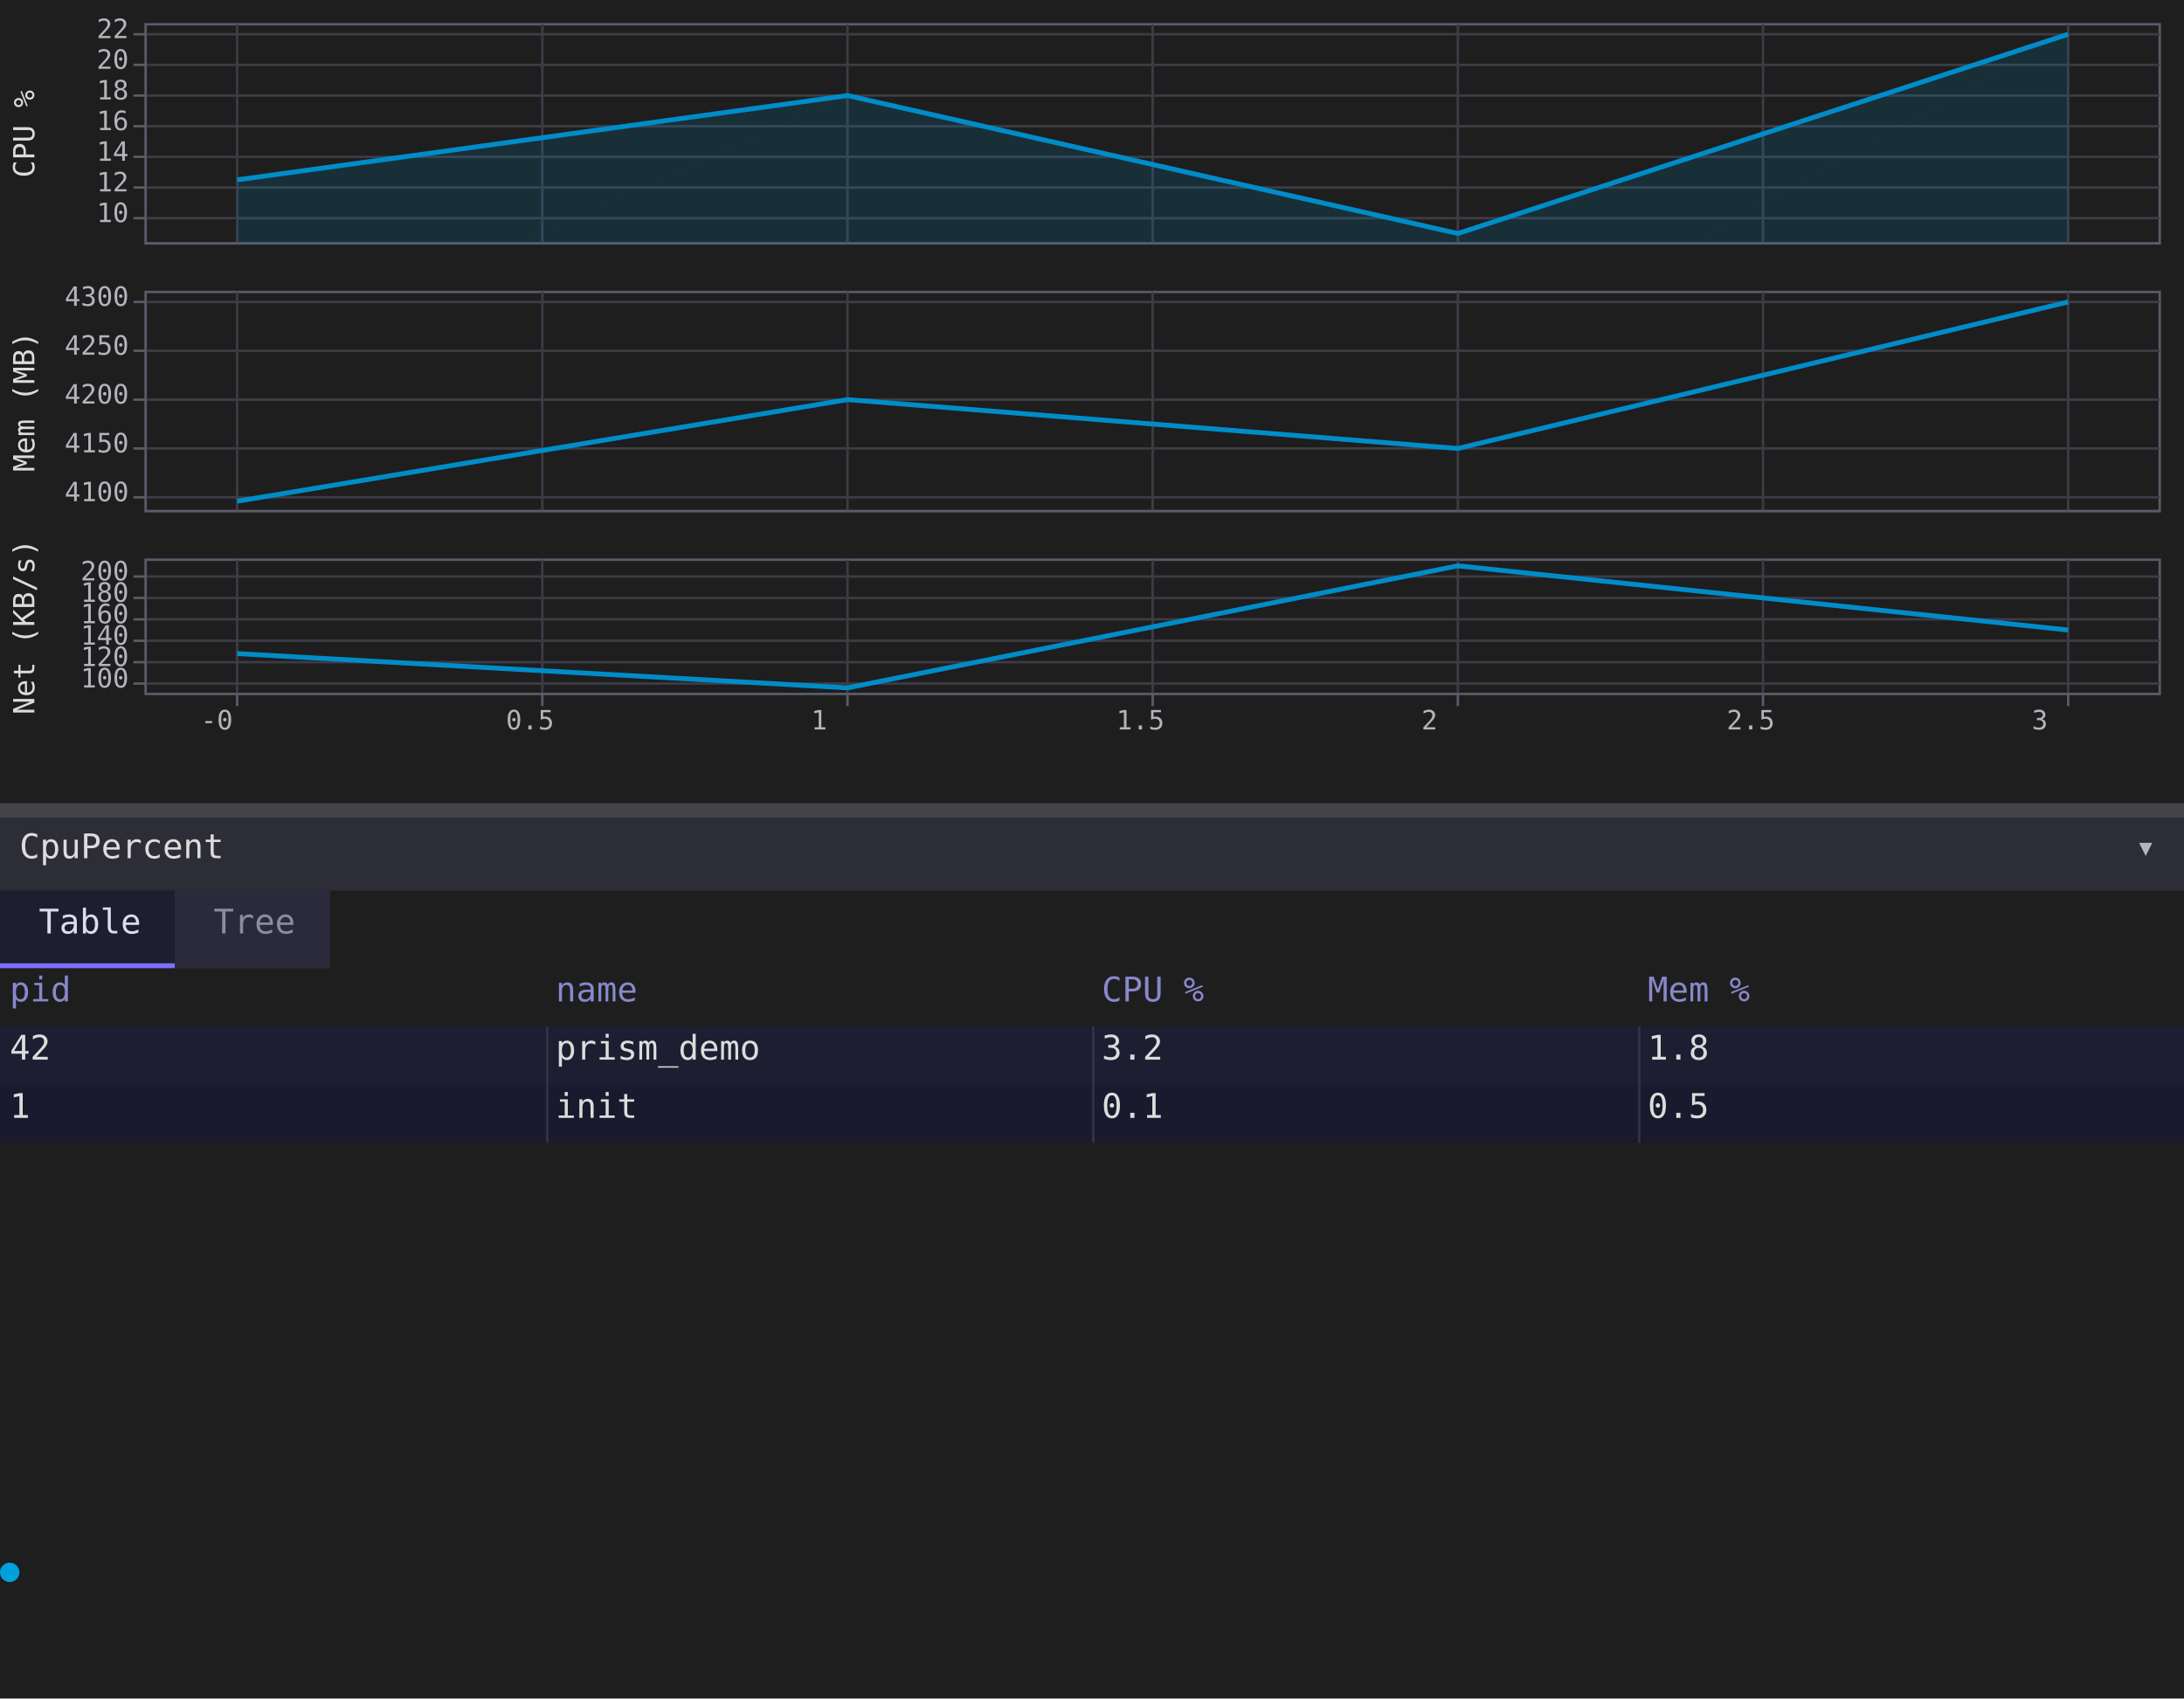
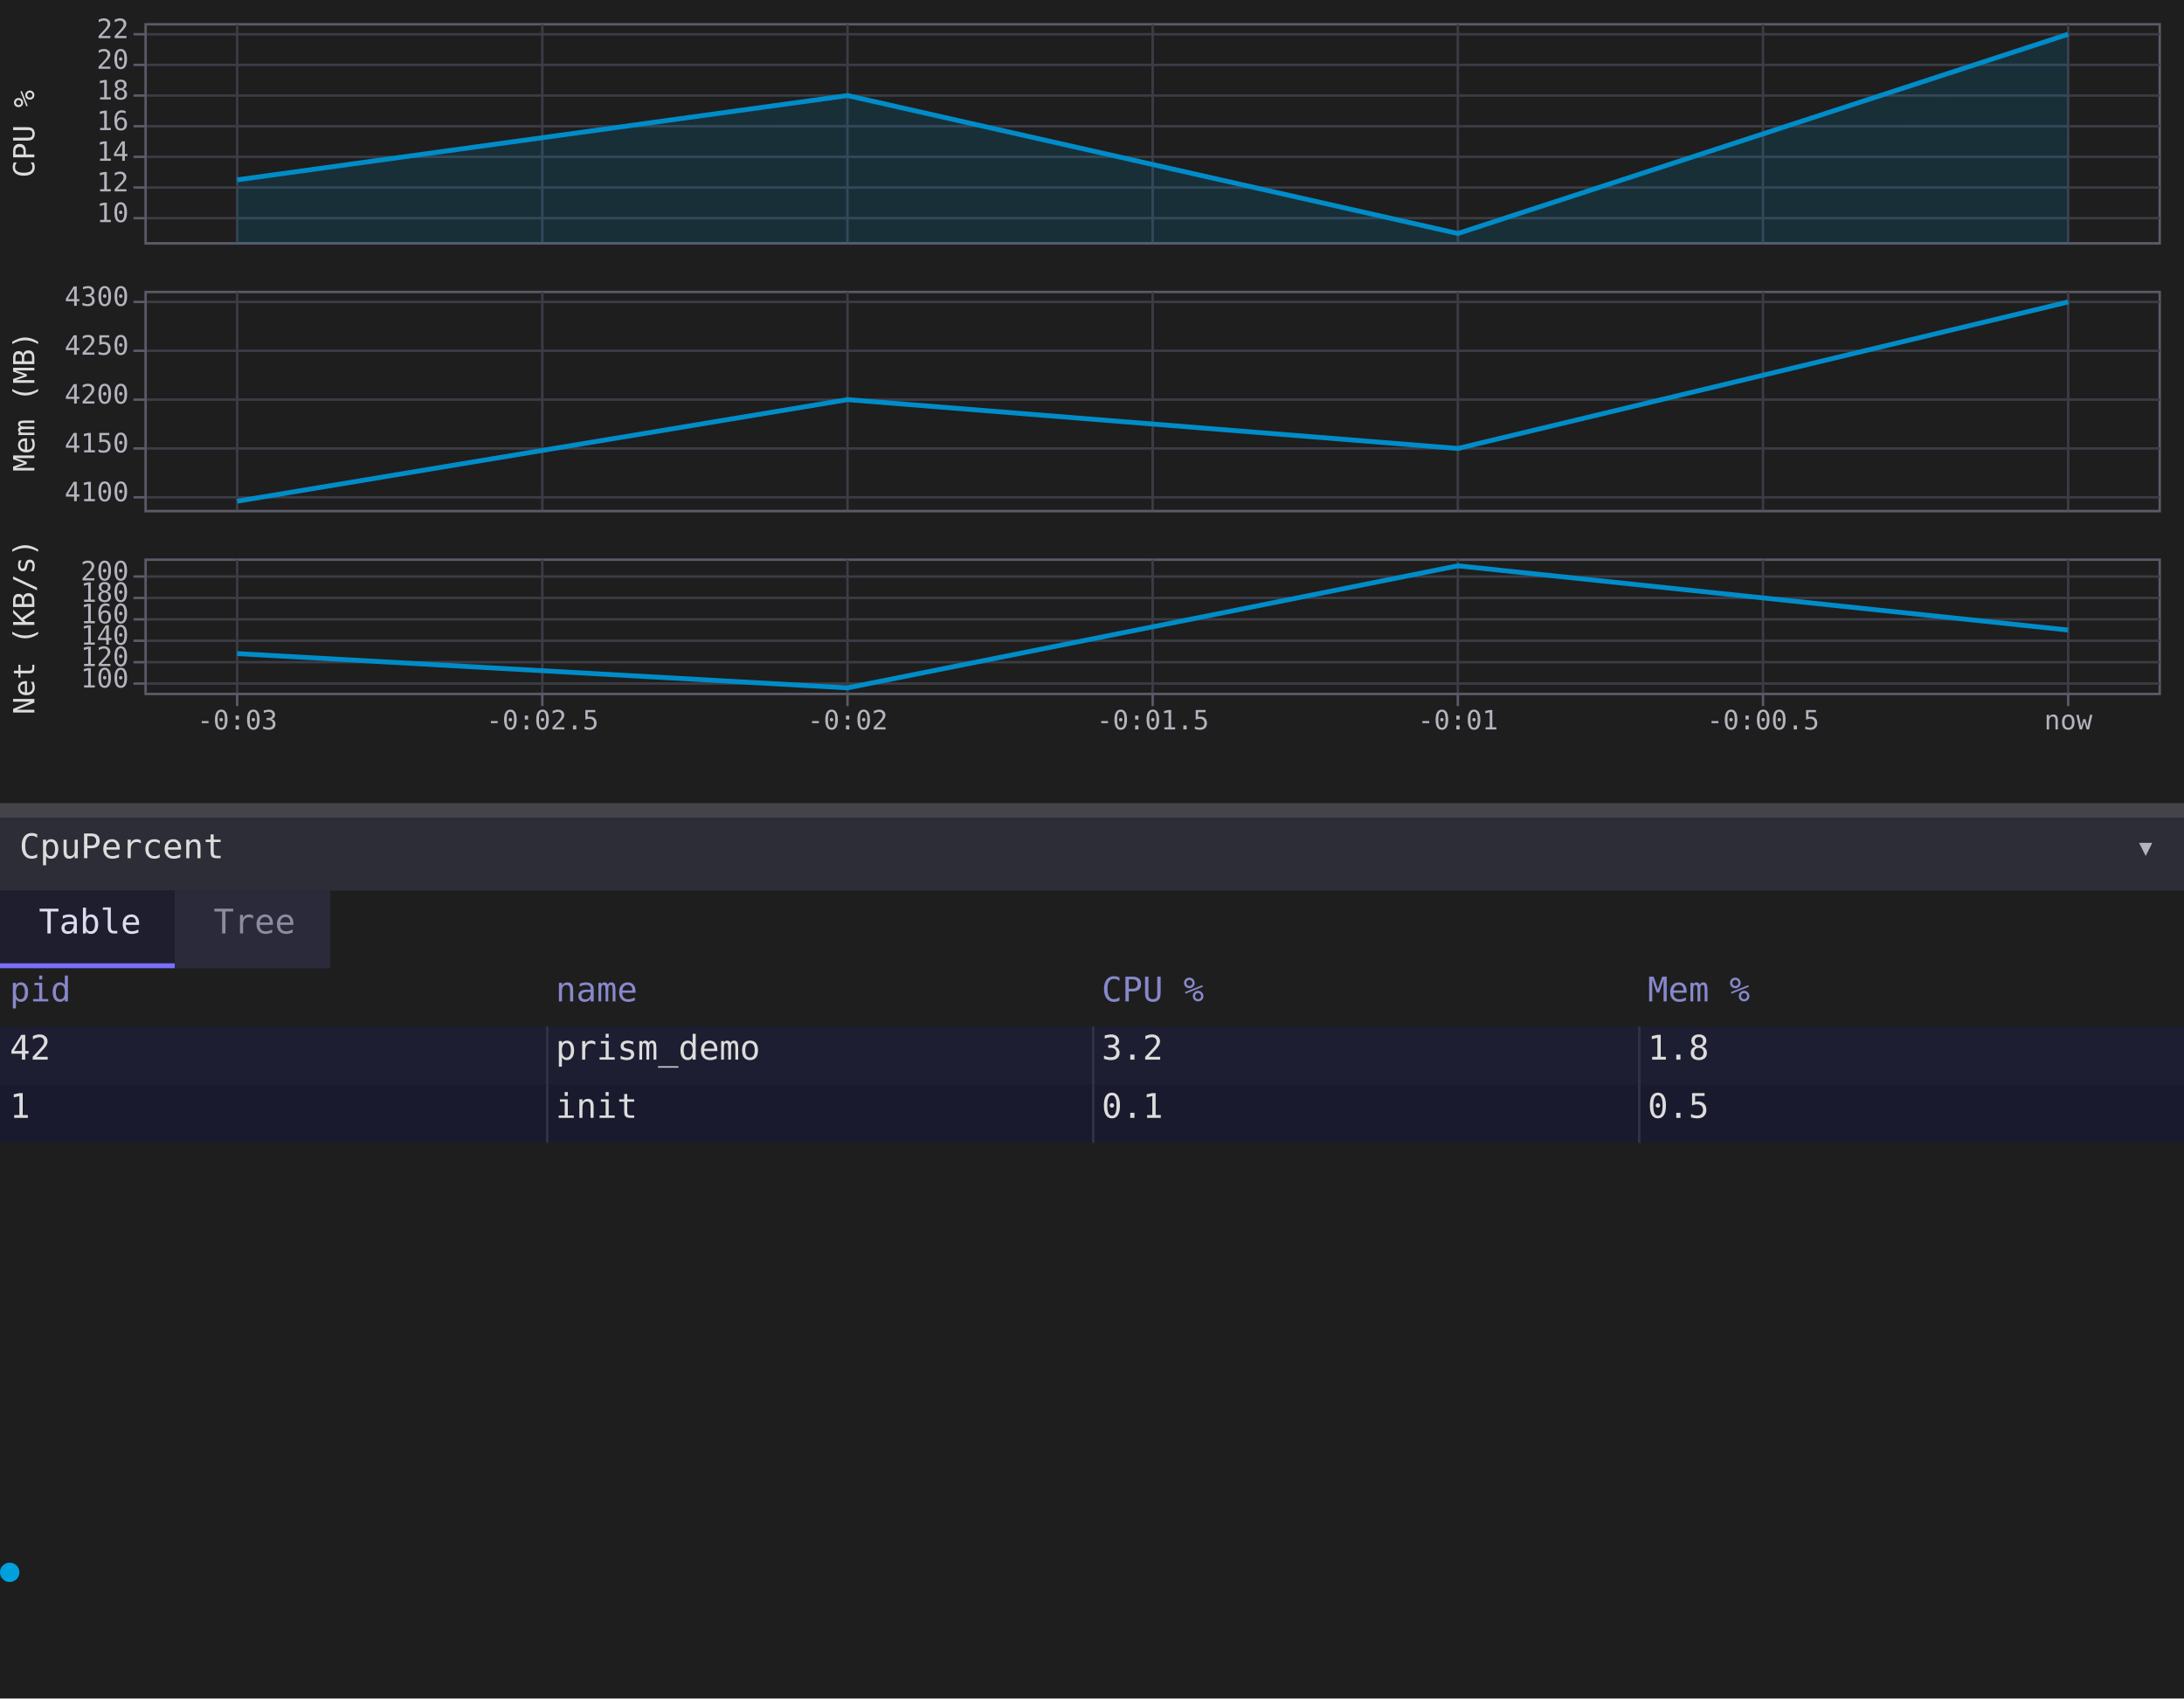
<svg xmlns="http://www.w3.org/2000/svg" viewBox="0 0 900 700">
  <rect width="900" height="700" fill="rgba(30,30,30,1)" />
  <clipPath id="clip-0">
    <rect x="0" y="0" width="900" height="110.333" />
  </clipPath>
  <g clip-path="url(#clip-0)">
    <rect x="60" y="10" width="830" height="90.333" fill="rgba(30,30,30,1)" />
    <rect x="60" y="10" width="830" height="90.333" stroke="rgba(90,90,105,1)" fill="none" stroke-width="1" />
    <clipPath id="clip-1">
      <rect x="60" y="10" width="830" height="90.333" />
    </clipPath>
    <g clip-path="url(#clip-1)">
      <line x1="97.727" y1="10" x2="97.727" y2="100.333" stroke="rgba(60,60,70,1)" stroke-width="1" />
      <line x1="223.485" y1="10" x2="223.485" y2="100.333" stroke="rgba(60,60,70,1)" stroke-width="1" />
      <line x1="349.242" y1="10" x2="349.242" y2="100.333" stroke="rgba(60,60,70,1)" stroke-width="1" />
      <line x1="475" y1="10" x2="475" y2="100.333" stroke="rgba(60,60,70,1)" stroke-width="1" />
      <line x1="600.758" y1="10" x2="600.758" y2="100.333" stroke="rgba(60,60,70,1)" stroke-width="1" />
      <line x1="726.515" y1="10" x2="726.515" y2="100.333" stroke="rgba(60,60,70,1)" stroke-width="1" />
      <line x1="852.273" y1="10" x2="852.273" y2="100.333" stroke="rgba(60,60,70,1)" stroke-width="1" />
      <line x1="60" y1="89.91" x2="890" y2="89.91" stroke="rgba(60,60,70,1)" stroke-width="1" />
      <line x1="60" y1="77.276" x2="890" y2="77.276" stroke="rgba(60,60,70,1)" stroke-width="1" />
      <line x1="60" y1="64.642" x2="890" y2="64.642" stroke="rgba(60,60,70,1)" stroke-width="1" />
      <line x1="60" y1="52.008" x2="890" y2="52.008" stroke="rgba(60,60,70,1)" stroke-width="1" />
      <line x1="60" y1="39.374" x2="890" y2="39.374" stroke="rgba(60,60,70,1)" stroke-width="1" />
      <line x1="60" y1="26.74" x2="890" y2="26.74" stroke="rgba(60,60,70,1)" stroke-width="1" />
      <line x1="60" y1="14.106" x2="890" y2="14.106" stroke="rgba(60,60,70,1)" stroke-width="1" />
      <line x1="60" y1="10" x2="60" y2="100.333" stroke="rgba(90,90,105,1)" stroke-width="1" />
      <line x1="60" y1="100.333" x2="890" y2="100.333" stroke="rgba(90,90,105,1)" stroke-width="1" />
      <polygon points="97.727,74.118 97.727,153.08 349.242,39.374" fill="rgba(0,140,200,0.157)" />
      <polygon points="97.727,153.08 349.242,39.374 349.242,153.08" fill="rgba(0,140,200,0.157)" />
      <polygon points="349.242,39.374 349.242,153.08 600.758,96.227" fill="rgba(0,140,200,0.157)" />
      <polygon points="349.242,153.08 600.758,96.227 600.758,153.08" fill="rgba(0,140,200,0.157)" />
      <polygon points="600.758,96.227 600.758,153.08 852.273,14.106" fill="rgba(0,140,200,0.157)" />
      <polygon points="600.758,153.08 852.273,14.106 852.273,153.08" fill="rgba(0,140,200,0.157)" />
      <polyline points="97.727,74.118 349.242,39.374 600.758,96.227 852.273,14.106" stroke="rgba(0,140,200,1)" fill="none" stroke-width="2" />
    </g>
    <line x1="55" y1="89.91" x2="60" y2="89.91" stroke="rgba(90,90,105,1)" stroke-width="1" />
    <text x="39.8" y="83.91" font-family="monospace" font-size="11" fill="rgba(180,180,190,1)" dominant-baseline="hanging">10</text>
    <line x1="55" y1="77.276" x2="60" y2="77.276" stroke="rgba(90,90,105,1)" stroke-width="1" />
    <text x="39.8" y="71.276" font-family="monospace" font-size="11" fill="rgba(180,180,190,1)" dominant-baseline="hanging">12</text>
    <line x1="55" y1="64.642" x2="60" y2="64.642" stroke="rgba(90,90,105,1)" stroke-width="1" />
    <text x="39.8" y="58.642" font-family="monospace" font-size="11" fill="rgba(180,180,190,1)" dominant-baseline="hanging">14</text>
    <line x1="55" y1="52.008" x2="60" y2="52.008" stroke="rgba(90,90,105,1)" stroke-width="1" />
    <text x="39.8" y="46.008" font-family="monospace" font-size="11" fill="rgba(180,180,190,1)" dominant-baseline="hanging">16</text>
    <line x1="55" y1="39.374" x2="60" y2="39.374" stroke="rgba(90,90,105,1)" stroke-width="1" />
    <text x="39.8" y="33.374" font-family="monospace" font-size="11" fill="rgba(180,180,190,1)" dominant-baseline="hanging">18</text>
    <line x1="55" y1="26.74" x2="60" y2="26.74" stroke="rgba(90,90,105,1)" stroke-width="1" />
    <text x="39.8" y="20.74" font-family="monospace" font-size="11" fill="rgba(180,180,190,1)" dominant-baseline="hanging">20</text>
    <line x1="55" y1="14.106" x2="60" y2="14.106" stroke="rgba(90,90,105,1)" stroke-width="1" />
    <text x="39.8" y="8.106" font-family="monospace" font-size="11" fill="rgba(180,180,190,1)" dominant-baseline="hanging">22</text>
    <text x="10" y="55.167" font-family="monospace" font-size="12" fill="rgba(220,220,220,1)" text-anchor="middle" dominant-baseline="central" transform="rotate(-90 10 55.1667)">CPU %</text>
  </g>
  <clipPath id="clip-2">
    <rect x="0" y="110.333" width="900" height="110.333" />
  </clipPath>
  <g clip-path="url(#clip-2)">
    <rect x="60" y="120.333" width="830" height="90.333" fill="rgba(30,30,30,1)" />
    <rect x="60" y="120.333" width="830" height="90.333" stroke="rgba(90,90,105,1)" fill="none" stroke-width="1" />
    <clipPath id="clip-3">
      <rect x="60" y="120.333" width="830" height="90.333" />
    </clipPath>
    <g clip-path="url(#clip-3)">
      <line x1="97.727" y1="120.333" x2="97.727" y2="210.667" stroke="rgba(60,60,70,1)" stroke-width="1" />
      <line x1="223.485" y1="120.333" x2="223.485" y2="210.667" stroke="rgba(60,60,70,1)" stroke-width="1" />
      <line x1="349.242" y1="120.333" x2="349.242" y2="210.667" stroke="rgba(60,60,70,1)" stroke-width="1" />
      <line x1="475" y1="120.333" x2="475" y2="210.667" stroke="rgba(60,60,70,1)" stroke-width="1" />
      <line x1="600.758" y1="120.333" x2="600.758" y2="210.667" stroke="rgba(60,60,70,1)" stroke-width="1" />
      <line x1="726.515" y1="120.333" x2="726.515" y2="210.667" stroke="rgba(60,60,70,1)" stroke-width="1" />
      <line x1="852.273" y1="120.333" x2="852.273" y2="210.667" stroke="rgba(60,60,70,1)" stroke-width="1" />
      <line x1="60" y1="204.95" x2="890" y2="204.95" stroke="rgba(60,60,70,1)" stroke-width="1" />
      <line x1="60" y1="184.823" x2="890" y2="184.823" stroke="rgba(60,60,70,1)" stroke-width="1" />
      <line x1="60" y1="164.695" x2="890" y2="164.695" stroke="rgba(60,60,70,1)" stroke-width="1" />
      <line x1="60" y1="144.567" x2="890" y2="144.567" stroke="rgba(60,60,70,1)" stroke-width="1" />
      <line x1="60" y1="124.439" x2="890" y2="124.439" stroke="rgba(60,60,70,1)" stroke-width="1" />
      <line x1="60" y1="120.333" x2="60" y2="210.667" stroke="rgba(90,90,105,1)" stroke-width="1" />
      <line x1="60" y1="210.667" x2="890" y2="210.667" stroke="rgba(90,90,105,1)" stroke-width="1" />
      <polyline points="97.727,206.561 349.242,164.695 600.758,184.823 852.273,124.439" stroke="rgba(0,140,200,1)" fill="none" stroke-width="2" />
    </g>
    <line x1="55" y1="204.95" x2="60" y2="204.95" stroke="rgba(90,90,105,1)" stroke-width="1" />
    <text x="26.6" y="198.95" font-family="monospace" font-size="11" fill="rgba(180,180,190,1)" dominant-baseline="hanging">4100</text>
    <line x1="55" y1="184.823" x2="60" y2="184.823" stroke="rgba(90,90,105,1)" stroke-width="1" />
    <text x="26.6" y="178.823" font-family="monospace" font-size="11" fill="rgba(180,180,190,1)" dominant-baseline="hanging">4150</text>
    <line x1="55" y1="164.695" x2="60" y2="164.695" stroke="rgba(90,90,105,1)" stroke-width="1" />
    <text x="26.6" y="158.695" font-family="monospace" font-size="11" fill="rgba(180,180,190,1)" dominant-baseline="hanging">4200</text>
    <line x1="55" y1="144.567" x2="60" y2="144.567" stroke="rgba(90,90,105,1)" stroke-width="1" />
    <text x="26.6" y="138.567" font-family="monospace" font-size="11" fill="rgba(180,180,190,1)" dominant-baseline="hanging">4250</text>
    <line x1="55" y1="124.439" x2="60" y2="124.439" stroke="rgba(90,90,105,1)" stroke-width="1" />
    <text x="26.6" y="118.439" font-family="monospace" font-size="11" fill="rgba(180,180,190,1)" dominant-baseline="hanging">4300</text>
    <text x="10" y="165.5" font-family="monospace" font-size="12" fill="rgba(220,220,220,1)" text-anchor="middle" dominant-baseline="central" transform="rotate(-90 10 165.5)">Mem (MB)</text>
  </g>
  <clipPath id="clip-4">
    <rect x="0" y="220.667" width="900" height="110.333" />
  </clipPath>
  <g clip-path="url(#clip-4)">
    <rect x="60" y="230.667" width="830" height="55.333" fill="rgba(30,30,30,1)" />
    <rect x="60" y="230.667" width="830" height="55.333" stroke="rgba(90,90,105,1)" fill="none" stroke-width="1" />
    <clipPath id="clip-5">
      <rect x="60" y="230.667" width="830" height="55.333" />
    </clipPath>
    <g clip-path="url(#clip-5)">
      <line x1="97.727" y1="230.667" x2="97.727" y2="286" stroke="rgba(60,60,70,1)" stroke-width="1" />
      <line x1="223.485" y1="230.667" x2="223.485" y2="286" stroke="rgba(60,60,70,1)" stroke-width="1" />
      <line x1="349.242" y1="230.667" x2="349.242" y2="286" stroke="rgba(60,60,70,1)" stroke-width="1" />
      <line x1="475" y1="230.667" x2="475" y2="286" stroke="rgba(60,60,70,1)" stroke-width="1" />
      <line x1="600.758" y1="230.667" x2="600.758" y2="286" stroke="rgba(60,60,70,1)" stroke-width="1" />
      <line x1="726.515" y1="230.667" x2="726.515" y2="286" stroke="rgba(60,60,70,1)" stroke-width="1" />
      <line x1="852.273" y1="230.667" x2="852.273" y2="286" stroke="rgba(60,60,70,1)" stroke-width="1" />
      <line x1="60" y1="281.72" x2="890" y2="281.72" stroke="rgba(60,60,70,1)" stroke-width="1" />
      <line x1="60" y1="272.895" x2="890" y2="272.895" stroke="rgba(60,60,70,1)" stroke-width="1" />
      <line x1="60" y1="264.07" x2="890" y2="264.07" stroke="rgba(60,60,70,1)" stroke-width="1" />
      <line x1="60" y1="255.245" x2="890" y2="255.245" stroke="rgba(60,60,70,1)" stroke-width="1" />
      <line x1="60" y1="246.419" x2="890" y2="246.419" stroke="rgba(60,60,70,1)" stroke-width="1" />
      <line x1="60" y1="237.594" x2="890" y2="237.594" stroke="rgba(60,60,70,1)" stroke-width="1" />
      <line x1="60" y1="230.667" x2="60" y2="286" stroke="rgba(90,90,105,1)" stroke-width="1" />
      <line x1="60" y1="286" x2="890" y2="286" stroke="rgba(90,90,105,1)" stroke-width="1" />
      <polyline points="97.727,269.365 349.242,283.485 600.758,233.182 852.273,259.657" stroke="rgba(0,140,200,1)" fill="none" stroke-width="2" />
    </g>
    <line x1="97.727" y1="286" x2="97.727" y2="291" stroke="rgba(90,90,105,1)" stroke-width="1" />
-     <text x="82.727" y="293" font-family="monospace" font-size="11" fill="rgba(180,180,190,1)" dominant-baseline="hanging">-0</text>
+     <text x="81.227" y="293" font-family="monospace" font-size="11" fill="rgba(180,180,190,1)" dominant-baseline="hanging">-0:03</text>
    <line x1="223.485" y1="286" x2="223.485" y2="291" stroke="rgba(90,90,105,1)" stroke-width="1" />
-     <text x="208.485" y="293" font-family="monospace" font-size="11" fill="rgba(180,180,190,1)" dominant-baseline="hanging">0.5</text>
+     <text x="200.385" y="293" font-family="monospace" font-size="11" fill="rgba(180,180,190,1)" dominant-baseline="hanging">-0:02.5</text>
    <line x1="349.242" y1="286" x2="349.242" y2="291" stroke="rgba(90,90,105,1)" stroke-width="1" />
-     <text x="334.242" y="293" font-family="monospace" font-size="11" fill="rgba(180,180,190,1)" dominant-baseline="hanging">1</text>
+     <text x="332.742" y="293" font-family="monospace" font-size="11" fill="rgba(180,180,190,1)" dominant-baseline="hanging">-0:02</text>
    <line x1="475" y1="286" x2="475" y2="291" stroke="rgba(90,90,105,1)" stroke-width="1" />
-     <text x="460" y="293" font-family="monospace" font-size="11" fill="rgba(180,180,190,1)" dominant-baseline="hanging">1.5</text>
+     <text x="451.9" y="293" font-family="monospace" font-size="11" fill="rgba(180,180,190,1)" dominant-baseline="hanging">-0:01.5</text>
    <line x1="600.758" y1="286" x2="600.758" y2="291" stroke="rgba(90,90,105,1)" stroke-width="1" />
-     <text x="585.758" y="293" font-family="monospace" font-size="11" fill="rgba(180,180,190,1)" dominant-baseline="hanging">2</text>
+     <text x="584.258" y="293" font-family="monospace" font-size="11" fill="rgba(180,180,190,1)" dominant-baseline="hanging">-0:01</text>
    <line x1="726.515" y1="286" x2="726.515" y2="291" stroke="rgba(90,90,105,1)" stroke-width="1" />
-     <text x="711.515" y="293" font-family="monospace" font-size="11" fill="rgba(180,180,190,1)" dominant-baseline="hanging">2.5</text>
+     <text x="703.415" y="293" font-family="monospace" font-size="11" fill="rgba(180,180,190,1)" dominant-baseline="hanging">-0:00.5</text>
    <line x1="852.273" y1="286" x2="852.273" y2="291" stroke="rgba(90,90,105,1)" stroke-width="1" />
-     <text x="837.273" y="293" font-family="monospace" font-size="11" fill="rgba(180,180,190,1)" dominant-baseline="hanging">3</text>
+     <text x="842.373" y="293" font-family="monospace" font-size="11" fill="rgba(180,180,190,1)" dominant-baseline="hanging">now</text>
    <line x1="55" y1="281.72" x2="60" y2="281.72" stroke="rgba(90,90,105,1)" stroke-width="1" />
    <text x="33.2" y="275.72" font-family="monospace" font-size="11" fill="rgba(180,180,190,1)" dominant-baseline="hanging">100</text>
    <line x1="55" y1="272.895" x2="60" y2="272.895" stroke="rgba(90,90,105,1)" stroke-width="1" />
    <text x="33.2" y="266.895" font-family="monospace" font-size="11" fill="rgba(180,180,190,1)" dominant-baseline="hanging">120</text>
    <line x1="55" y1="264.07" x2="60" y2="264.07" stroke="rgba(90,90,105,1)" stroke-width="1" />
    <text x="33.2" y="258.07" font-family="monospace" font-size="11" fill="rgba(180,180,190,1)" dominant-baseline="hanging">140</text>
    <line x1="55" y1="255.245" x2="60" y2="255.245" stroke="rgba(90,90,105,1)" stroke-width="1" />
    <text x="33.2" y="249.245" font-family="monospace" font-size="11" fill="rgba(180,180,190,1)" dominant-baseline="hanging">160</text>
    <line x1="55" y1="246.419" x2="60" y2="246.419" stroke="rgba(90,90,105,1)" stroke-width="1" />
    <text x="33.2" y="240.419" font-family="monospace" font-size="11" fill="rgba(180,180,190,1)" dominant-baseline="hanging">180</text>
    <line x1="55" y1="237.594" x2="60" y2="237.594" stroke="rgba(90,90,105,1)" stroke-width="1" />
    <text x="33.2" y="231.594" font-family="monospace" font-size="11" fill="rgba(180,180,190,1)" dominant-baseline="hanging">200</text>
    <text x="10" y="258.333" font-family="monospace" font-size="12" fill="rgba(220,220,220,1)" text-anchor="middle" dominant-baseline="central" transform="rotate(-90 10 258.333)">Net (KB/s)</text>
  </g>
  <clipPath id="clip-6">
    <rect x="0" y="331" width="900" height="6" />
  </clipPath>
  <g clip-path="url(#clip-6)">
    <rect x="0" y="331" width="900" height="6" fill="rgba(90,90,100,0.627)" />
  </g>
  <clipPath id="clip-7">
    <rect x="0" y="337" width="900" height="30" />
  </clipPath>
  <g clip-path="url(#clip-7)">
    <rect x="0" y="337" width="900" height="30" fill="rgba(45,45,55,1)" />
    <text x="8" y="344" font-family="monospace" font-size="14" fill="rgba(220,220,220,1)" dominant-baseline="hanging">CpuPercent</text>
    <text x="880" y="344" font-family="monospace" font-size="14" fill="rgba(180,180,190,1)" dominant-baseline="hanging">▾</text>
  </g>
  <clipPath id="clip-8">
    <rect x="0" y="367" width="900" height="32" />
  </clipPath>
  <g clip-path="url(#clip-8)">
    <rect x="0" y="367" width="136" height="32" fill="rgba(42,42,58,1)" />
    <rect x="0" y="367" width="72" height="32" fill="rgba(30,30,46,1)" />
    <text x="16" y="375" font-family="monospace" font-size="14" fill="rgba(220,220,240,1)" dominant-baseline="hanging">Table</text>
    <rect x="0" y="397" width="72" height="2" fill="rgba(124,111,255,1)" />
    <rect x="72" y="367" width="64" height="32" fill="rgba(42,42,58,1)" />
    <text x="88" y="375" font-family="monospace" font-size="14" fill="rgba(140,140,160,1)" dominant-baseline="hanging">Tree</text>
  </g>
  <clipPath id="clip-9">
    <rect x="0" y="399" width="900" height="24" />
  </clipPath>
  <g clip-path="url(#clip-9)">
    <rect x="0" y="798" width="900" height="24" fill="rgba(42,42,74,1)" />
    <rect x="0" y="820" width="900" height="2" fill="rgba(74,74,106,1)" />
    <text x="4" y="403" font-family="monospace" font-size="14" fill="rgba(136,136,204,1)" dominant-baseline="hanging">pid</text>
    <text x="229" y="403" font-family="monospace" font-size="14" fill="rgba(136,136,204,1)" dominant-baseline="hanging">name</text>
    <text x="454" y="403" font-family="monospace" font-size="14" fill="rgba(136,136,204,1)" dominant-baseline="hanging">CPU %</text>
    <text x="679" y="403" font-family="monospace" font-size="14" fill="rgba(136,136,204,1)" dominant-baseline="hanging">Mem %</text>
  </g>
  <clipPath id="clip-10">
    <rect x="0" y="423" width="900" height="221" />
  </clipPath>
  <g clip-path="url(#clip-10)">
    <clipPath id="clip-11">
      <rect x="0" y="423" width="900" height="24" />
    </clipPath>
    <g clip-path="url(#clip-11)">
      <rect x="0" y="423" width="900" height="24" fill="rgba(30,30,50,1)" />
      <clipPath id="clip-12">
        <rect x="0" y="423" width="225" height="24" />
      </clipPath>
      <g clip-path="url(#clip-12)">
        <text x="4" y="427" font-family="monospace" font-size="14" fill="rgba(220,220,220,1)" dominant-baseline="hanging">42</text>
      </g>
      <clipPath id="clip-13">
        <rect x="225" y="423" width="225" height="24" />
      </clipPath>
      <g clip-path="url(#clip-13)">
        <text x="229" y="427" font-family="monospace" font-size="14" fill="rgba(220,220,220,1)" dominant-baseline="hanging">prism_demo</text>
      </g>
      <rect x="225" y="423" width="1" height="24" fill="rgba(50,50,70,1)" />
      <clipPath id="clip-14">
        <rect x="450" y="423" width="225" height="24" />
      </clipPath>
      <g clip-path="url(#clip-14)">
        <text x="454" y="427" font-family="monospace" font-size="14" fill="rgba(220,220,220,1)" dominant-baseline="hanging">3.2</text>
      </g>
      <rect x="450" y="423" width="1" height="24" fill="rgba(50,50,70,1)" />
      <clipPath id="clip-15">
        <rect x="675" y="423" width="225" height="24" />
      </clipPath>
      <g clip-path="url(#clip-15)">
        <text x="679" y="427" font-family="monospace" font-size="14" fill="rgba(220,220,220,1)" dominant-baseline="hanging">1.8</text>
      </g>
      <rect x="675" y="423" width="1" height="24" fill="rgba(50,50,70,1)" />
    </g>
    <clipPath id="clip-16">
      <rect x="0" y="447" width="900" height="24" />
    </clipPath>
    <g clip-path="url(#clip-16)">
      <rect x="0" y="447" width="900" height="24" fill="rgba(26,26,46,1)" />
      <clipPath id="clip-17">
        <rect x="0" y="447" width="225" height="24" />
      </clipPath>
      <g clip-path="url(#clip-17)">
        <text x="4" y="451" font-family="monospace" font-size="14" fill="rgba(220,220,220,1)" dominant-baseline="hanging">1</text>
      </g>
      <clipPath id="clip-18">
        <rect x="225" y="447" width="225" height="24" />
      </clipPath>
      <g clip-path="url(#clip-18)">
        <text x="229" y="451" font-family="monospace" font-size="14" fill="rgba(220,220,220,1)" dominant-baseline="hanging">init</text>
      </g>
      <rect x="225" y="447" width="1" height="24" fill="rgba(50,50,70,1)" />
      <clipPath id="clip-19">
        <rect x="450" y="447" width="225" height="24" />
      </clipPath>
      <g clip-path="url(#clip-19)">
        <text x="454" y="451" font-family="monospace" font-size="14" fill="rgba(220,220,220,1)" dominant-baseline="hanging">0.1</text>
      </g>
      <rect x="450" y="447" width="1" height="24" fill="rgba(50,50,70,1)" />
      <clipPath id="clip-20">
        <rect x="675" y="447" width="225" height="24" />
      </clipPath>
      <g clip-path="url(#clip-20)">
        <text x="679" y="451" font-family="monospace" font-size="14" fill="rgba(220,220,220,1)" dominant-baseline="hanging">0.5</text>
      </g>
      <rect x="675" y="447" width="1" height="24" fill="rgba(50,50,70,1)" />
    </g>
  </g>
  <clipPath id="clip-21">
    <rect x="0" y="644" width="900" height="24" />
  </clipPath>
  <g clip-path="url(#clip-21)">
    <rect x="0" y="644" width="8" height="8" rx="4" fill="rgba(0,160,220,1)" />
  </g>
</svg>
